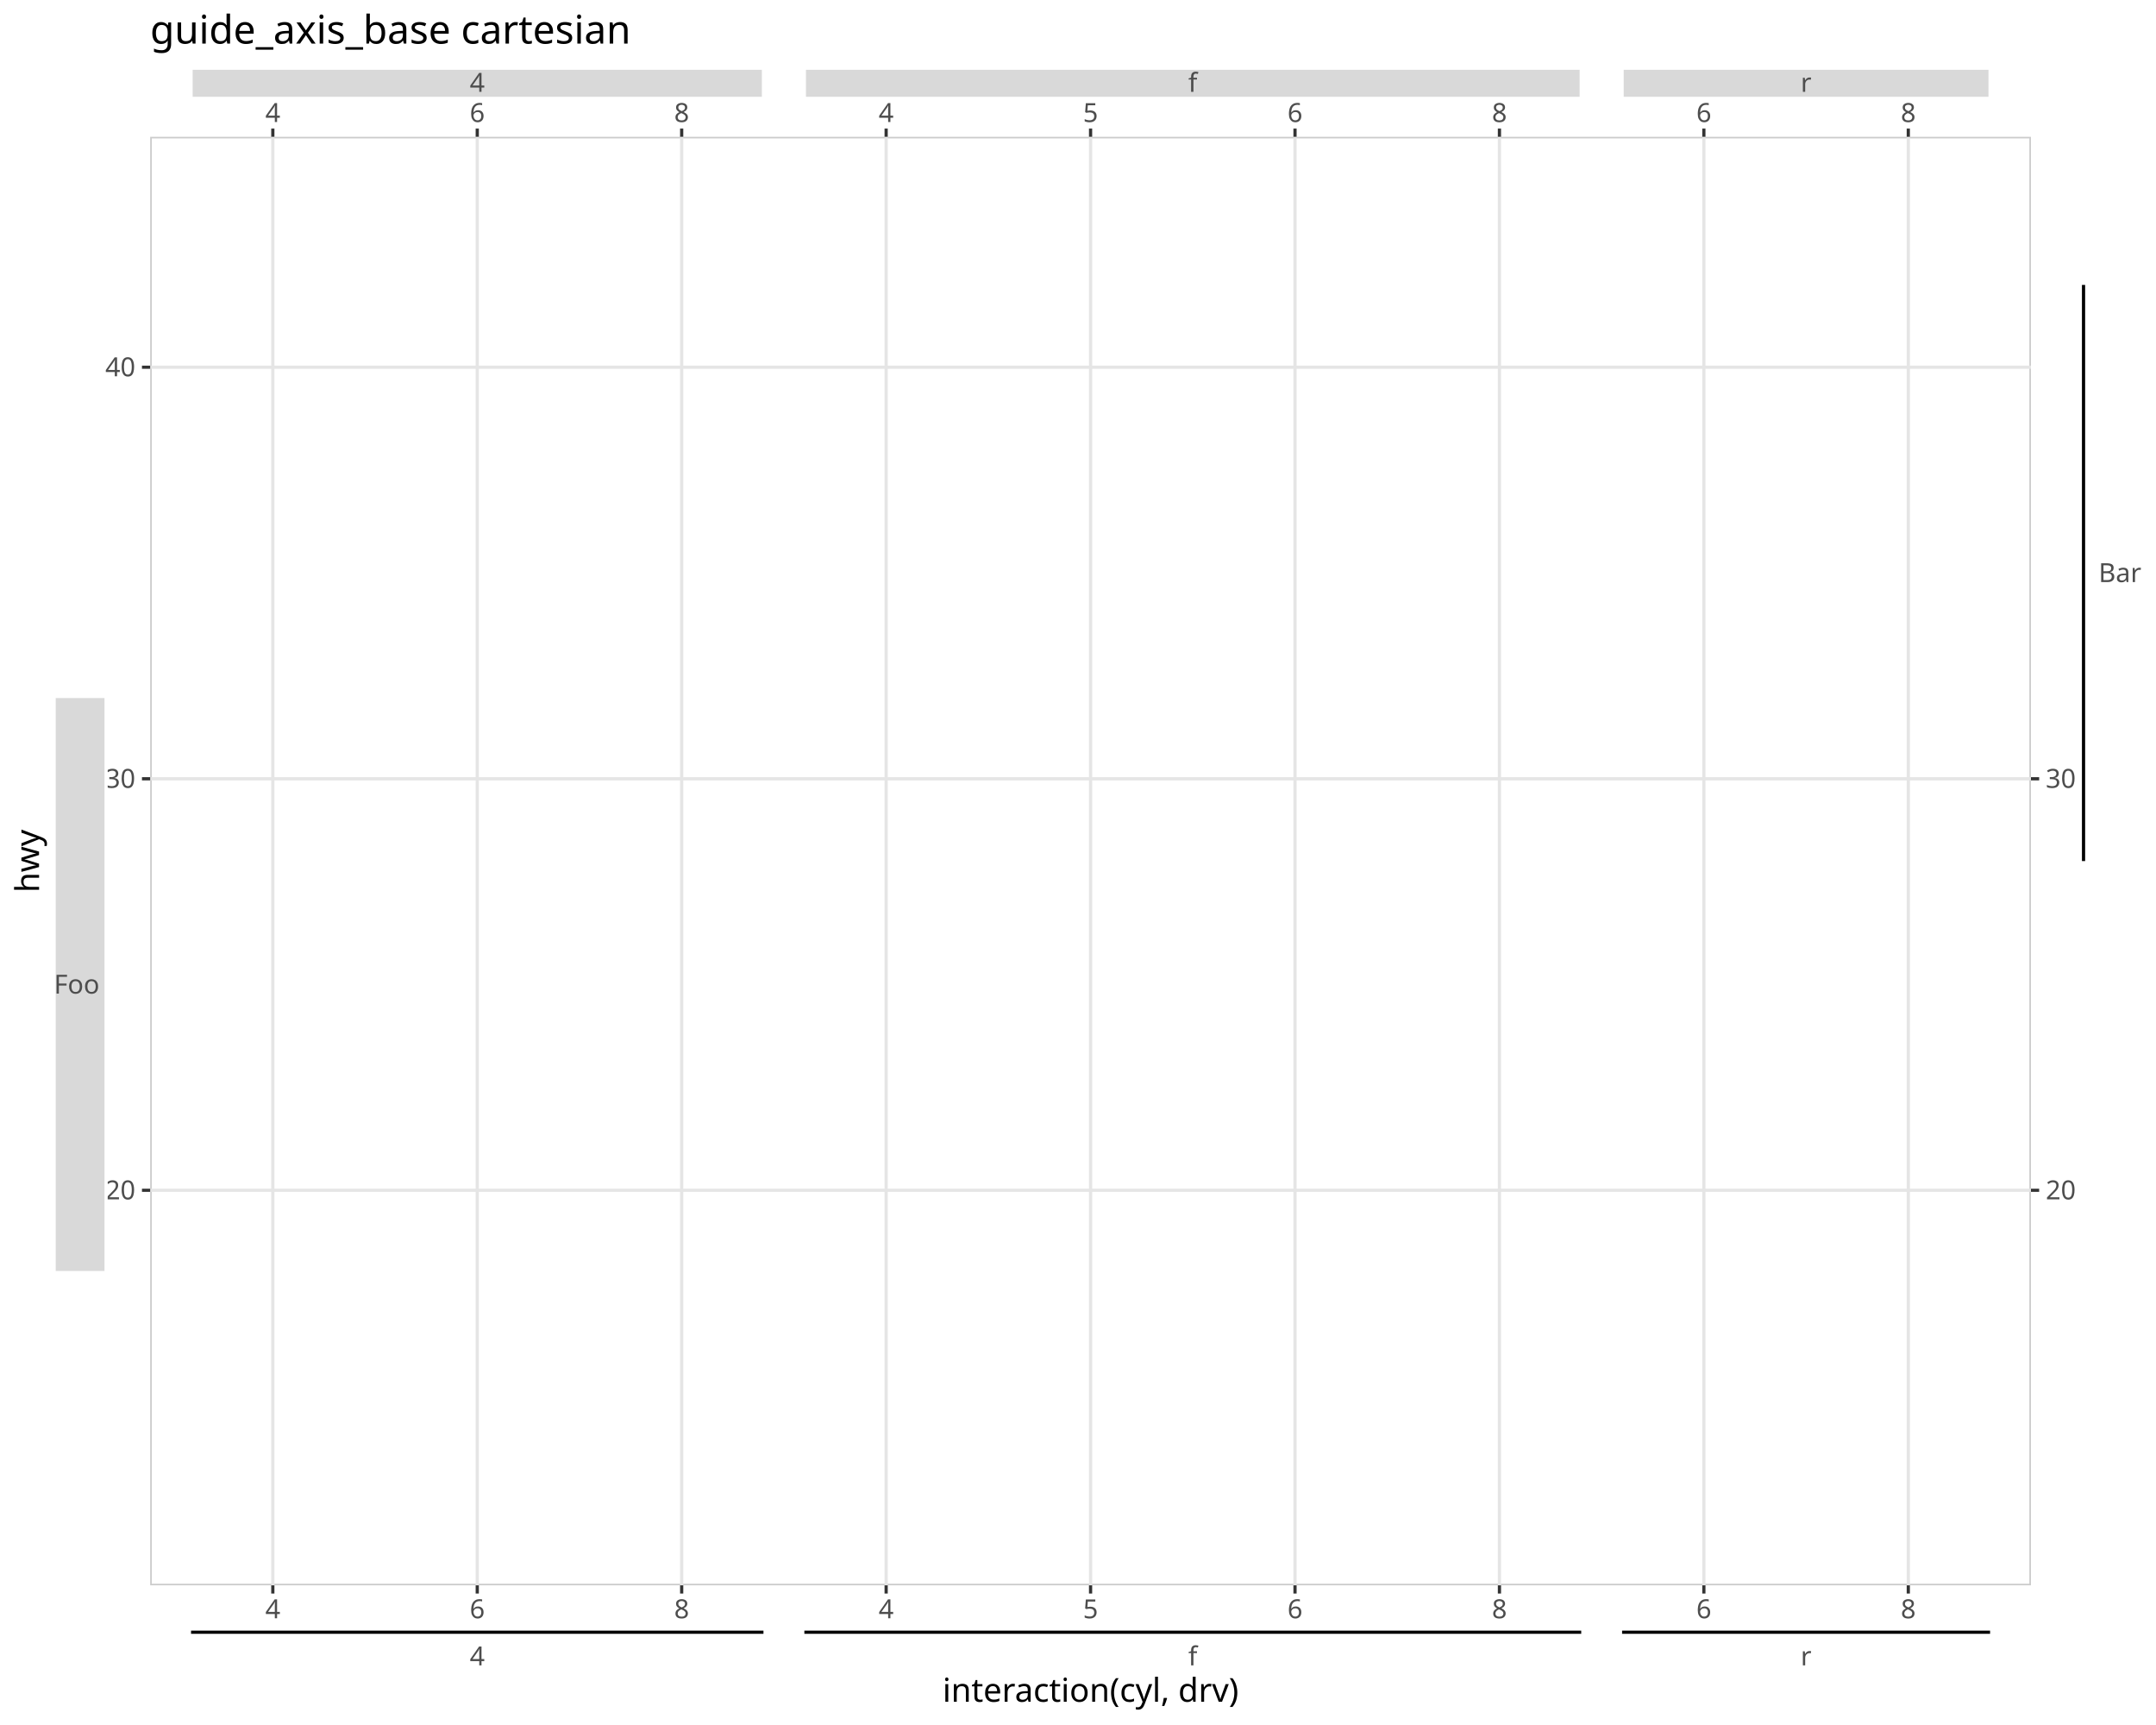
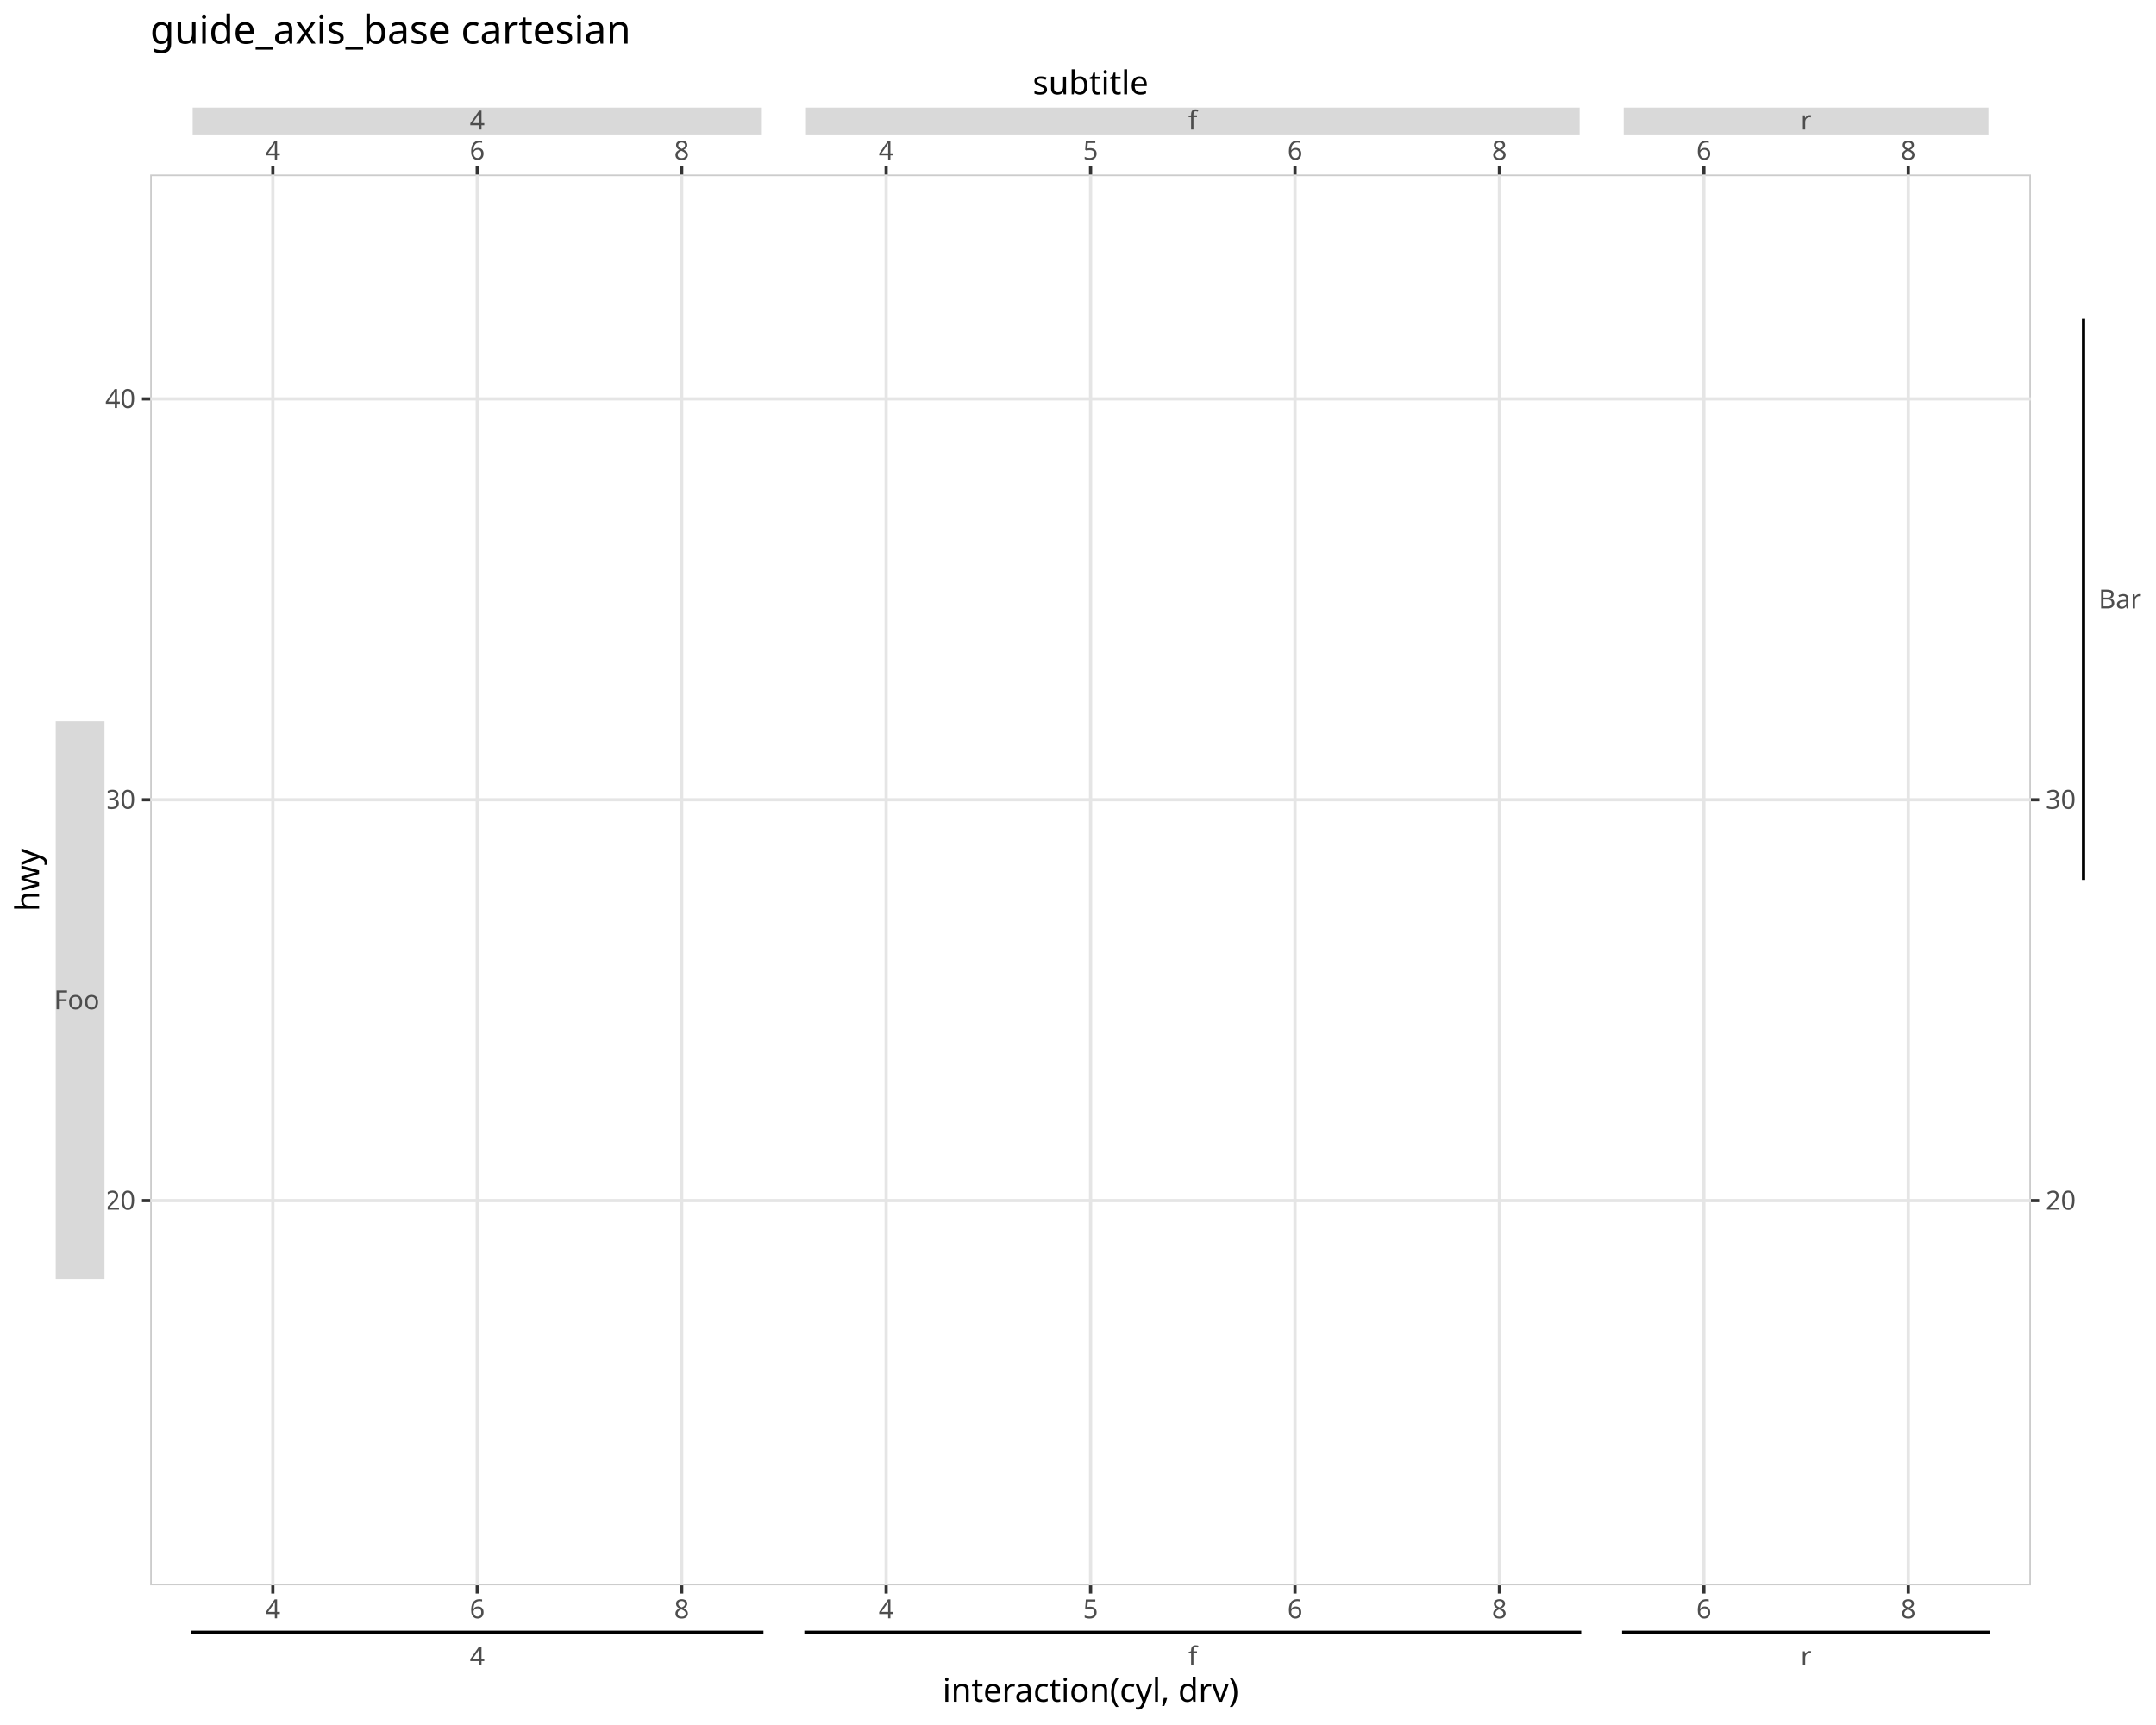
<svg xmlns="http://www.w3.org/2000/svg" class="svglite" data-engine-version="2.0" width="720.00pt" height="576.00pt" viewBox="0 0 720.00 576.00">
  <defs>
    <style type="text/css">
    .svglite line, .svglite polyline, .svglite polygon, .svglite path, .svglite rect, .svglite circle {
      fill: none;
      stroke: #000000;
      stroke-linecap: round;
      stroke-linejoin: round;
      stroke-miterlimit: 10.00;
    }
  </style>
  </defs>
  <rect width="100%" height="100%" style="stroke: none; fill: #FFFFFF;" />
  <defs>
    <clipPath id="cpMC4wMHw3MjAuMDB8MC4wMHw1NzYuMDA=">
      <rect x="0.00" y="0.00" width="720.00" height="576.00" />
    </clipPath>
  </defs>
  <g clip-path="url(#cpMC4wMHw3MjAuMDB8MC4wMHw1NzYuMDA=)">
    <rect x="0.00" y="0.00" width="720.00" height="576.00" style="stroke-width: 1.07; stroke: #FFFFFF; fill: #FFFFFF;" />
  </g>
  <defs>
-     <clipPath id="cpNTAuMTV8Njc4LjI0fDQ1LjY3fDUyOS4zNw==">
-       <rect x="50.15" y="45.67" width="628.09" height="483.70" />
+     <clipPath id="cpNTAuMTV8Njc4LjI0fDU4LjI3fDUyOS4zNw==">
+       <rect x="50.15" y="58.27" width="628.09" height="471.10" />
    </clipPath>
  </defs>
-   <g clip-path="url(#cpNTAuMTV8Njc4LjI0fDQ1LjY3fDUyOS4zNw==)">
-     <rect x="50.15" y="45.67" width="628.09" height="483.70" style="stroke-width: 1.07; stroke: #CCCCCC;" />
-     <polyline points="50.15,397.45 678.24,397.45 " style="stroke-width: 1.07; stroke: #E5E5E5; stroke-linecap: butt;" />
-     <polyline points="50.15,260.04 678.24,260.04 " style="stroke-width: 1.07; stroke: #E5E5E5; stroke-linecap: butt;" />
-     <polyline points="50.15,122.62 678.24,122.62 " style="stroke-width: 1.07; stroke: #E5E5E5; stroke-linecap: butt;" />
-     <polyline points="91.11,529.37 91.11,45.67 " style="stroke-width: 1.07; stroke: #E5E5E5; stroke-linecap: butt;" />
-     <polyline points="159.38,529.37 159.38,45.67 " style="stroke-width: 1.07; stroke: #E5E5E5; stroke-linecap: butt;" />
-     <polyline points="227.65,529.37 227.65,45.67 " style="stroke-width: 1.07; stroke: #E5E5E5; stroke-linecap: butt;" />
-     <polyline points="295.93,529.37 295.93,45.67 " style="stroke-width: 1.07; stroke: #E5E5E5; stroke-linecap: butt;" />
-     <polyline points="364.20,529.37 364.20,45.67 " style="stroke-width: 1.07; stroke: #E5E5E5; stroke-linecap: butt;" />
-     <polyline points="432.47,529.37 432.47,45.67 " style="stroke-width: 1.07; stroke: #E5E5E5; stroke-linecap: butt;" />
-     <polyline points="500.74,529.37 500.74,45.67 " style="stroke-width: 1.07; stroke: #E5E5E5; stroke-linecap: butt;" />
-     <polyline points="569.01,529.37 569.01,45.67 " style="stroke-width: 1.07; stroke: #E5E5E5; stroke-linecap: butt;" />
-     <polyline points="637.28,529.37 637.28,45.67 " style="stroke-width: 1.07; stroke: #E5E5E5; stroke-linecap: butt;" />
+   <g clip-path="url(#cpNTAuMTV8Njc4LjI0fDU4LjI3fDUyOS4zNw==)">
+     <rect x="50.15" y="58.27" width="628.09" height="471.10" style="stroke-width: 1.07; stroke: #CCCCCC;" />
+     <polyline points="50.15,400.89 678.24,400.89 " style="stroke-width: 1.07; stroke: #E5E5E5; stroke-linecap: butt;" />
+     <polyline points="50.15,267.05 678.24,267.05 " style="stroke-width: 1.07; stroke: #E5E5E5; stroke-linecap: butt;" />
+     <polyline points="50.15,133.21 678.24,133.21 " style="stroke-width: 1.07; stroke: #E5E5E5; stroke-linecap: butt;" />
+     <polyline points="91.11,529.37 91.11,58.27 " style="stroke-width: 1.07; stroke: #E5E5E5; stroke-linecap: butt;" />
+     <polyline points="159.38,529.37 159.38,58.27 " style="stroke-width: 1.07; stroke: #E5E5E5; stroke-linecap: butt;" />
+     <polyline points="227.65,529.37 227.65,58.27 " style="stroke-width: 1.07; stroke: #E5E5E5; stroke-linecap: butt;" />
+     <polyline points="295.93,529.37 295.93,58.27 " style="stroke-width: 1.07; stroke: #E5E5E5; stroke-linecap: butt;" />
+     <polyline points="364.20,529.37 364.20,58.27 " style="stroke-width: 1.07; stroke: #E5E5E5; stroke-linecap: butt;" />
+     <polyline points="432.47,529.37 432.47,58.27 " style="stroke-width: 1.07; stroke: #E5E5E5; stroke-linecap: butt;" />
+     <polyline points="500.74,529.37 500.74,58.27 " style="stroke-width: 1.07; stroke: #E5E5E5; stroke-linecap: butt;" />
+     <polyline points="569.01,529.37 569.01,58.27 " style="stroke-width: 1.07; stroke: #E5E5E5; stroke-linecap: butt;" />
+     <polyline points="637.28,529.37 637.28,58.27 " style="stroke-width: 1.07; stroke: #E5E5E5; stroke-linecap: butt;" />
  </g>
  <g clip-path="url(#cpMC4wMHw3MjAuMDB8MC4wMHw1NzYuMDA=)">
-     <polyline points="91.11,42.93 91.11,45.67 " style="stroke-width: 1.07; stroke: #333333; stroke-linecap: butt;" />
-     <polyline points="159.38,42.93 159.38,45.67 " style="stroke-width: 1.07; stroke: #333333; stroke-linecap: butt;" />
-     <polyline points="227.65,42.93 227.65,45.67 " style="stroke-width: 1.07; stroke: #333333; stroke-linecap: butt;" />
-     <polyline points="295.93,42.93 295.93,45.67 " style="stroke-width: 1.07; stroke: #333333; stroke-linecap: butt;" />
-     <polyline points="364.20,42.93 364.20,45.67 " style="stroke-width: 1.07; stroke: #333333; stroke-linecap: butt;" />
-     <polyline points="432.47,42.93 432.47,45.67 " style="stroke-width: 1.07; stroke: #333333; stroke-linecap: butt;" />
-     <polyline points="500.74,42.93 500.74,45.67 " style="stroke-width: 1.07; stroke: #333333; stroke-linecap: butt;" />
-     <polyline points="569.01,42.93 569.01,45.67 " style="stroke-width: 1.07; stroke: #333333; stroke-linecap: butt;" />
-     <polyline points="637.28,42.93 637.28,45.67 " style="stroke-width: 1.07; stroke: #333333; stroke-linecap: butt;" />
-     <rect x="63.80" y="22.78" width="191.16" height="10.07" style="stroke-width: 1.07; stroke: #FFFFFF; fill: #D9D9D9;" />
-     <rect x="268.62" y="22.78" width="259.43" height="10.07" style="stroke-width: 1.07; stroke: #FFFFFF; fill: #D9D9D9;" />
-     <rect x="541.70" y="22.78" width="122.89" height="10.07" style="stroke-width: 1.07; stroke: #FFFFFF; fill: #D9D9D9;" />
-     <text x="159.38" y="30.67" text-anchor="middle" style="font-size: 8.80px; fill: #4D4D4D; font-family: sans;" textLength="4.89px" lengthAdjust="spacingAndGlyphs">4</text>
-     <text x="398.33" y="30.67" text-anchor="middle" style="font-size: 8.80px; fill: #4D4D4D; font-family: sans;" textLength="2.44px" lengthAdjust="spacingAndGlyphs">f</text>
-     <text x="603.14" y="30.67" text-anchor="middle" style="font-size: 8.80px; fill: #4D4D4D; font-family: sans;" textLength="2.93px" lengthAdjust="spacingAndGlyphs">r</text>
-     <text x="91.11" y="40.74" text-anchor="middle" style="font-size: 8.80px; fill: #4D4D4D; font-family: sans;" textLength="4.89px" lengthAdjust="spacingAndGlyphs">4</text>
-     <text x="159.38" y="40.74" text-anchor="middle" style="font-size: 8.80px; fill: #4D4D4D; font-family: sans;" textLength="4.89px" lengthAdjust="spacingAndGlyphs">6</text>
-     <text x="227.65" y="40.74" text-anchor="middle" style="font-size: 8.80px; fill: #4D4D4D; font-family: sans;" textLength="4.89px" lengthAdjust="spacingAndGlyphs">8</text>
-     <text x="295.93" y="40.74" text-anchor="middle" style="font-size: 8.80px; fill: #4D4D4D; font-family: sans;" textLength="4.89px" lengthAdjust="spacingAndGlyphs">4</text>
-     <text x="364.20" y="40.74" text-anchor="middle" style="font-size: 8.80px; fill: #4D4D4D; font-family: sans;" textLength="4.89px" lengthAdjust="spacingAndGlyphs">5</text>
-     <text x="432.47" y="40.74" text-anchor="middle" style="font-size: 8.80px; fill: #4D4D4D; font-family: sans;" textLength="4.89px" lengthAdjust="spacingAndGlyphs">6</text>
-     <text x="500.74" y="40.74" text-anchor="middle" style="font-size: 8.80px; fill: #4D4D4D; font-family: sans;" textLength="4.89px" lengthAdjust="spacingAndGlyphs">8</text>
-     <text x="569.01" y="40.74" text-anchor="middle" style="font-size: 8.80px; fill: #4D4D4D; font-family: sans;" textLength="4.89px" lengthAdjust="spacingAndGlyphs">6</text>
-     <text x="637.28" y="40.74" text-anchor="middle" style="font-size: 8.80px; fill: #4D4D4D; font-family: sans;" textLength="4.89px" lengthAdjust="spacingAndGlyphs">8</text>
-     <polyline points="47.41,397.45 50.15,397.45 " style="stroke-width: 1.07; stroke: #333333; stroke-linecap: butt;" />
-     <polyline points="47.41,260.04 50.15,260.04 " style="stroke-width: 1.07; stroke: #333333; stroke-linecap: butt;" />
-     <polyline points="47.41,122.62 50.15,122.62 " style="stroke-width: 1.07; stroke: #333333; stroke-linecap: butt;" />
-     <text x="45.22" y="400.48" text-anchor="end" style="font-size: 8.80px; fill: #4D4D4D; font-family: sans;" textLength="9.79px" lengthAdjust="spacingAndGlyphs">20</text>
-     <text x="45.22" y="263.07" text-anchor="end" style="font-size: 8.80px; fill: #4D4D4D; font-family: sans;" textLength="9.79px" lengthAdjust="spacingAndGlyphs">30</text>
-     <text x="45.22" y="125.65" text-anchor="end" style="font-size: 8.80px; fill: #4D4D4D; font-family: sans;" textLength="9.79px" lengthAdjust="spacingAndGlyphs">40</text>
-     <rect x="18.07" y="232.56" width="17.36" height="192.38" style="stroke-width: 1.07; stroke: #FFFFFF; fill: #D9D9D9;" />
-     <text x="33.24" y="331.77" text-anchor="end" style="font-size: 8.80px; fill: #4D4D4D; font-family: sans;" textLength="15.16px" lengthAdjust="spacingAndGlyphs">Foo</text>
-     <polyline points="680.98,397.45 678.24,397.45 " style="stroke-width: 1.07; stroke: #333333; stroke-linecap: butt;" />
-     <polyline points="680.98,260.04 678.24,260.04 " style="stroke-width: 1.07; stroke: #333333; stroke-linecap: butt;" />
-     <text x="683.17" y="400.48" style="font-size: 8.80px; fill: #4D4D4D; font-family: sans;" textLength="9.79px" lengthAdjust="spacingAndGlyphs">20</text>
-     <text x="683.17" y="263.07" style="font-size: 8.80px; fill: #4D4D4D; font-family: sans;" textLength="9.79px" lengthAdjust="spacingAndGlyphs">30</text>
-     <polyline points="695.80,287.52 695.80,95.14 " style="stroke-width: 1.07; stroke-linecap: butt;" />
-     <text x="700.82" y="194.36" style="font-size: 8.80px; fill: #4D4D4D; font-family: sans;" textLength="13.70px" lengthAdjust="spacingAndGlyphs">Bar</text>
+     <polyline points="91.11,55.53 91.11,58.27 " style="stroke-width: 1.07; stroke: #333333; stroke-linecap: butt;" />
+     <polyline points="159.38,55.53 159.38,58.27 " style="stroke-width: 1.07; stroke: #333333; stroke-linecap: butt;" />
+     <polyline points="227.65,55.53 227.65,58.27 " style="stroke-width: 1.07; stroke: #333333; stroke-linecap: butt;" />
+     <polyline points="295.93,55.53 295.93,58.27 " style="stroke-width: 1.07; stroke: #333333; stroke-linecap: butt;" />
+     <polyline points="364.20,55.53 364.20,58.27 " style="stroke-width: 1.07; stroke: #333333; stroke-linecap: butt;" />
+     <polyline points="432.47,55.53 432.47,58.27 " style="stroke-width: 1.07; stroke: #333333; stroke-linecap: butt;" />
+     <polyline points="500.74,55.53 500.74,58.27 " style="stroke-width: 1.07; stroke: #333333; stroke-linecap: butt;" />
+     <polyline points="569.01,55.53 569.01,58.27 " style="stroke-width: 1.07; stroke: #333333; stroke-linecap: butt;" />
+     <polyline points="637.28,55.53 637.28,58.27 " style="stroke-width: 1.07; stroke: #333333; stroke-linecap: butt;" />
+     <rect x="63.80" y="35.38" width="191.16" height="10.07" style="stroke-width: 1.07; stroke: #FFFFFF; fill: #D9D9D9;" />
+     <rect x="268.62" y="35.38" width="259.43" height="10.07" style="stroke-width: 1.07; stroke: #FFFFFF; fill: #D9D9D9;" />
+     <rect x="541.70" y="35.38" width="122.89" height="10.07" style="stroke-width: 1.07; stroke: #FFFFFF; fill: #D9D9D9;" />
+     <text x="159.38" y="43.26" text-anchor="middle" style="font-size: 8.80px; fill: #4D4D4D; font-family: sans;" textLength="4.89px" lengthAdjust="spacingAndGlyphs">4</text>
+     <text x="398.33" y="43.26" text-anchor="middle" style="font-size: 8.80px; fill: #4D4D4D; font-family: sans;" textLength="2.44px" lengthAdjust="spacingAndGlyphs">f</text>
+     <text x="603.14" y="43.26" text-anchor="middle" style="font-size: 8.80px; fill: #4D4D4D; font-family: sans;" textLength="2.93px" lengthAdjust="spacingAndGlyphs">r</text>
+     <text x="91.11" y="53.33" text-anchor="middle" style="font-size: 8.80px; fill: #4D4D4D; font-family: sans;" textLength="4.89px" lengthAdjust="spacingAndGlyphs">4</text>
+     <text x="159.38" y="53.33" text-anchor="middle" style="font-size: 8.80px; fill: #4D4D4D; font-family: sans;" textLength="4.89px" lengthAdjust="spacingAndGlyphs">6</text>
+     <text x="227.65" y="53.33" text-anchor="middle" style="font-size: 8.80px; fill: #4D4D4D; font-family: sans;" textLength="4.89px" lengthAdjust="spacingAndGlyphs">8</text>
+     <text x="295.93" y="53.33" text-anchor="middle" style="font-size: 8.80px; fill: #4D4D4D; font-family: sans;" textLength="4.89px" lengthAdjust="spacingAndGlyphs">4</text>
+     <text x="364.20" y="53.33" text-anchor="middle" style="font-size: 8.80px; fill: #4D4D4D; font-family: sans;" textLength="4.89px" lengthAdjust="spacingAndGlyphs">5</text>
+     <text x="432.47" y="53.33" text-anchor="middle" style="font-size: 8.80px; fill: #4D4D4D; font-family: sans;" textLength="4.89px" lengthAdjust="spacingAndGlyphs">6</text>
+     <text x="500.74" y="53.33" text-anchor="middle" style="font-size: 8.80px; fill: #4D4D4D; font-family: sans;" textLength="4.89px" lengthAdjust="spacingAndGlyphs">8</text>
+     <text x="569.01" y="53.33" text-anchor="middle" style="font-size: 8.80px; fill: #4D4D4D; font-family: sans;" textLength="4.89px" lengthAdjust="spacingAndGlyphs">6</text>
+     <text x="637.28" y="53.33" text-anchor="middle" style="font-size: 8.80px; fill: #4D4D4D; font-family: sans;" textLength="4.89px" lengthAdjust="spacingAndGlyphs">8</text>
+     <text x="364.20" y="31.50" text-anchor="middle" style="font-size: 11.00px; font-family: sans;" textLength="34.85px" lengthAdjust="spacingAndGlyphs">subtitle</text>
+     <polyline points="47.41,400.89 50.15,400.89 " style="stroke-width: 1.07; stroke: #333333; stroke-linecap: butt;" />
+     <polyline points="47.41,267.05 50.15,267.05 " style="stroke-width: 1.07; stroke: #333333; stroke-linecap: butt;" />
+     <polyline points="47.41,133.21 50.15,133.21 " style="stroke-width: 1.07; stroke: #333333; stroke-linecap: butt;" />
+     <text x="45.22" y="403.91" text-anchor="end" style="font-size: 8.80px; fill: #4D4D4D; font-family: sans;" textLength="9.79px" lengthAdjust="spacingAndGlyphs">20</text>
+     <text x="45.22" y="270.08" text-anchor="end" style="font-size: 8.80px; fill: #4D4D4D; font-family: sans;" textLength="9.79px" lengthAdjust="spacingAndGlyphs">30</text>
+     <text x="45.22" y="136.24" text-anchor="end" style="font-size: 8.80px; fill: #4D4D4D; font-family: sans;" textLength="9.79px" lengthAdjust="spacingAndGlyphs">40</text>
+     <rect x="18.07" y="240.28" width="17.36" height="187.37" style="stroke-width: 1.07; stroke: #FFFFFF; fill: #D9D9D9;" />
+     <text x="33.24" y="337.00" text-anchor="end" style="font-size: 8.80px; fill: #4D4D4D; font-family: sans;" textLength="15.16px" lengthAdjust="spacingAndGlyphs">Foo</text>
+     <polyline points="680.98,400.89 678.24,400.89 " style="stroke-width: 1.07; stroke: #333333; stroke-linecap: butt;" />
+     <polyline points="680.98,267.05 678.24,267.05 " style="stroke-width: 1.07; stroke: #333333; stroke-linecap: butt;" />
+     <text x="683.17" y="403.91" style="font-size: 8.80px; fill: #4D4D4D; font-family: sans;" textLength="9.79px" lengthAdjust="spacingAndGlyphs">20</text>
+     <text x="683.17" y="270.08" style="font-size: 8.80px; fill: #4D4D4D; font-family: sans;" textLength="9.79px" lengthAdjust="spacingAndGlyphs">30</text>
+     <polyline points="695.80,293.82 695.80,106.45 " style="stroke-width: 1.07; stroke-linecap: butt;" />
+     <text x="700.82" y="203.16" style="font-size: 8.80px; fill: #4D4D4D; font-family: sans;" textLength="13.70px" lengthAdjust="spacingAndGlyphs">Bar</text>
    <polyline points="91.11,532.11 91.11,529.37 " style="stroke-width: 1.07; stroke: #333333; stroke-linecap: butt;" />
    <polyline points="159.38,532.11 159.38,529.37 " style="stroke-width: 1.07; stroke: #333333; stroke-linecap: butt;" />
    <polyline points="227.65,532.11 227.65,529.37 " style="stroke-width: 1.07; stroke: #333333; stroke-linecap: butt;" />
    <polyline points="295.93,532.11 295.93,529.37 " style="stroke-width: 1.07; stroke: #333333; stroke-linecap: butt;" />
    <polyline points="364.20,532.11 364.20,529.37 " style="stroke-width: 1.07; stroke: #333333; stroke-linecap: butt;" />
    <polyline points="432.47,532.11 432.47,529.37 " style="stroke-width: 1.07; stroke: #333333; stroke-linecap: butt;" />
    <polyline points="500.74,532.11 500.74,529.37 " style="stroke-width: 1.07; stroke: #333333; stroke-linecap: butt;" />
    <polyline points="569.01,532.11 569.01,529.37 " style="stroke-width: 1.07; stroke: #333333; stroke-linecap: butt;" />
    <polyline points="637.28,532.11 637.28,529.37 " style="stroke-width: 1.07; stroke: #333333; stroke-linecap: butt;" />
    <text x="91.11" y="540.36" text-anchor="middle" style="font-size: 8.80px; fill: #4D4D4D; font-family: sans;" textLength="4.89px" lengthAdjust="spacingAndGlyphs">4</text>
    <text x="159.38" y="540.36" text-anchor="middle" style="font-size: 8.80px; fill: #4D4D4D; font-family: sans;" textLength="4.89px" lengthAdjust="spacingAndGlyphs">6</text>
    <text x="227.65" y="540.36" text-anchor="middle" style="font-size: 8.80px; fill: #4D4D4D; font-family: sans;" textLength="4.89px" lengthAdjust="spacingAndGlyphs">8</text>
    <text x="295.93" y="540.36" text-anchor="middle" style="font-size: 8.80px; fill: #4D4D4D; font-family: sans;" textLength="4.89px" lengthAdjust="spacingAndGlyphs">4</text>
    <text x="364.20" y="540.36" text-anchor="middle" style="font-size: 8.80px; fill: #4D4D4D; font-family: sans;" textLength="4.89px" lengthAdjust="spacingAndGlyphs">5</text>
    <text x="432.47" y="540.36" text-anchor="middle" style="font-size: 8.80px; fill: #4D4D4D; font-family: sans;" textLength="4.89px" lengthAdjust="spacingAndGlyphs">6</text>
    <text x="500.74" y="540.36" text-anchor="middle" style="font-size: 8.80px; fill: #4D4D4D; font-family: sans;" textLength="4.89px" lengthAdjust="spacingAndGlyphs">8</text>
    <text x="569.01" y="540.36" text-anchor="middle" style="font-size: 8.80px; fill: #4D4D4D; font-family: sans;" textLength="4.89px" lengthAdjust="spacingAndGlyphs">6</text>
    <text x="637.28" y="540.36" text-anchor="middle" style="font-size: 8.80px; fill: #4D4D4D; font-family: sans;" textLength="4.89px" lengthAdjust="spacingAndGlyphs">8</text>
    <polyline points="63.80,545.02 254.96,545.02 " style="stroke-width: 1.07; stroke-linecap: butt;" />
    <polyline points="268.62,545.02 528.05,545.02 " style="stroke-width: 1.07; stroke-linecap: butt;" />
    <polyline points="541.70,545.02 664.59,545.02 " style="stroke-width: 1.07; stroke-linecap: butt;" />
    <text x="159.38" y="556.10" text-anchor="middle" style="font-size: 8.80px; fill: #4D4D4D; font-family: sans;" textLength="4.89px" lengthAdjust="spacingAndGlyphs">4</text>
    <text x="398.33" y="556.10" text-anchor="middle" style="font-size: 8.80px; fill: #4D4D4D; font-family: sans;" textLength="2.44px" lengthAdjust="spacingAndGlyphs">f</text>
    <text x="603.14" y="556.10" text-anchor="middle" style="font-size: 8.80px; fill: #4D4D4D; font-family: sans;" textLength="2.93px" lengthAdjust="spacingAndGlyphs">r</text>
    <text x="364.20" y="568.24" text-anchor="middle" style="font-size: 11.00px; font-family: sans;" textLength="92.93px" lengthAdjust="spacingAndGlyphs">interaction(cyl, drv)</text>
-     <text transform="translate(13.05,287.52) rotate(-90)" text-anchor="middle" style="font-size: 11.00px; font-family: sans;" textLength="19.57px" lengthAdjust="spacingAndGlyphs">hwy</text>
+     <text transform="translate(13.05,293.82) rotate(-90)" text-anchor="middle" style="font-size: 11.00px; font-family: sans;" textLength="19.57px" lengthAdjust="spacingAndGlyphs">hwy</text>
    <text x="50.15" y="14.56" style="font-size: 13.20px; font-family: sans;" textLength="156.33px" lengthAdjust="spacingAndGlyphs">guide_axis_base cartesian</text>
  </g>
</svg>
